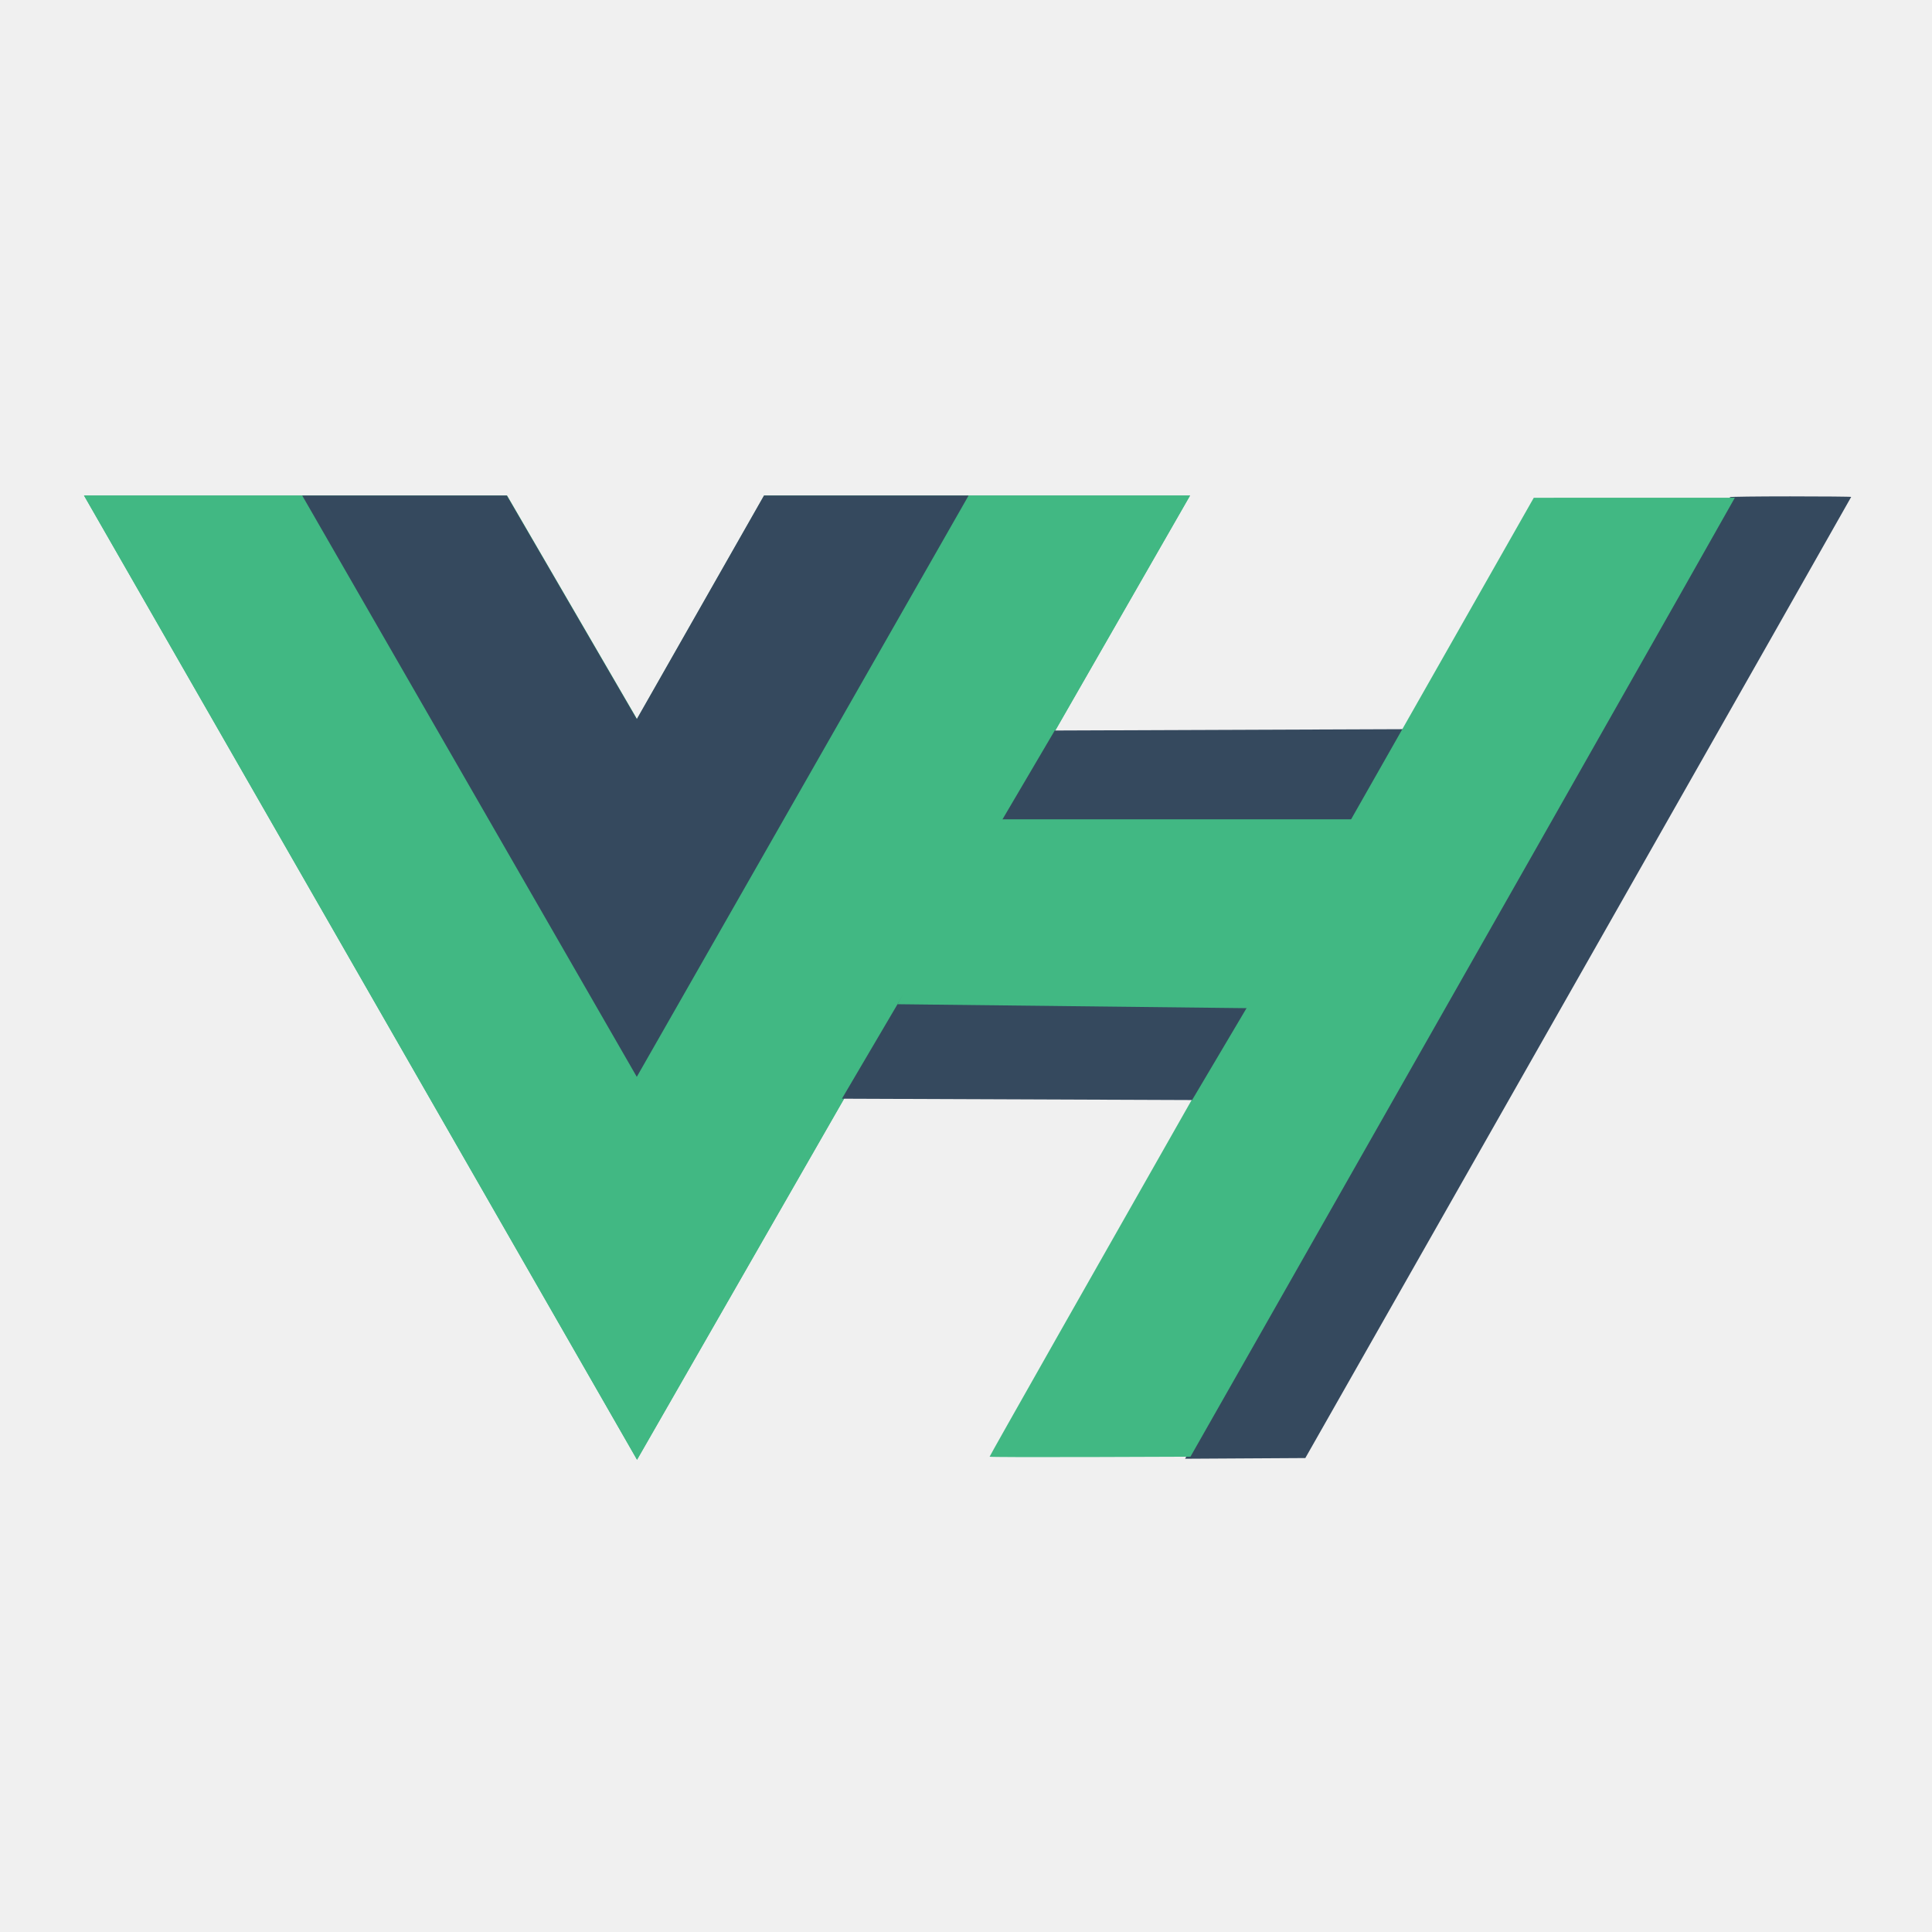
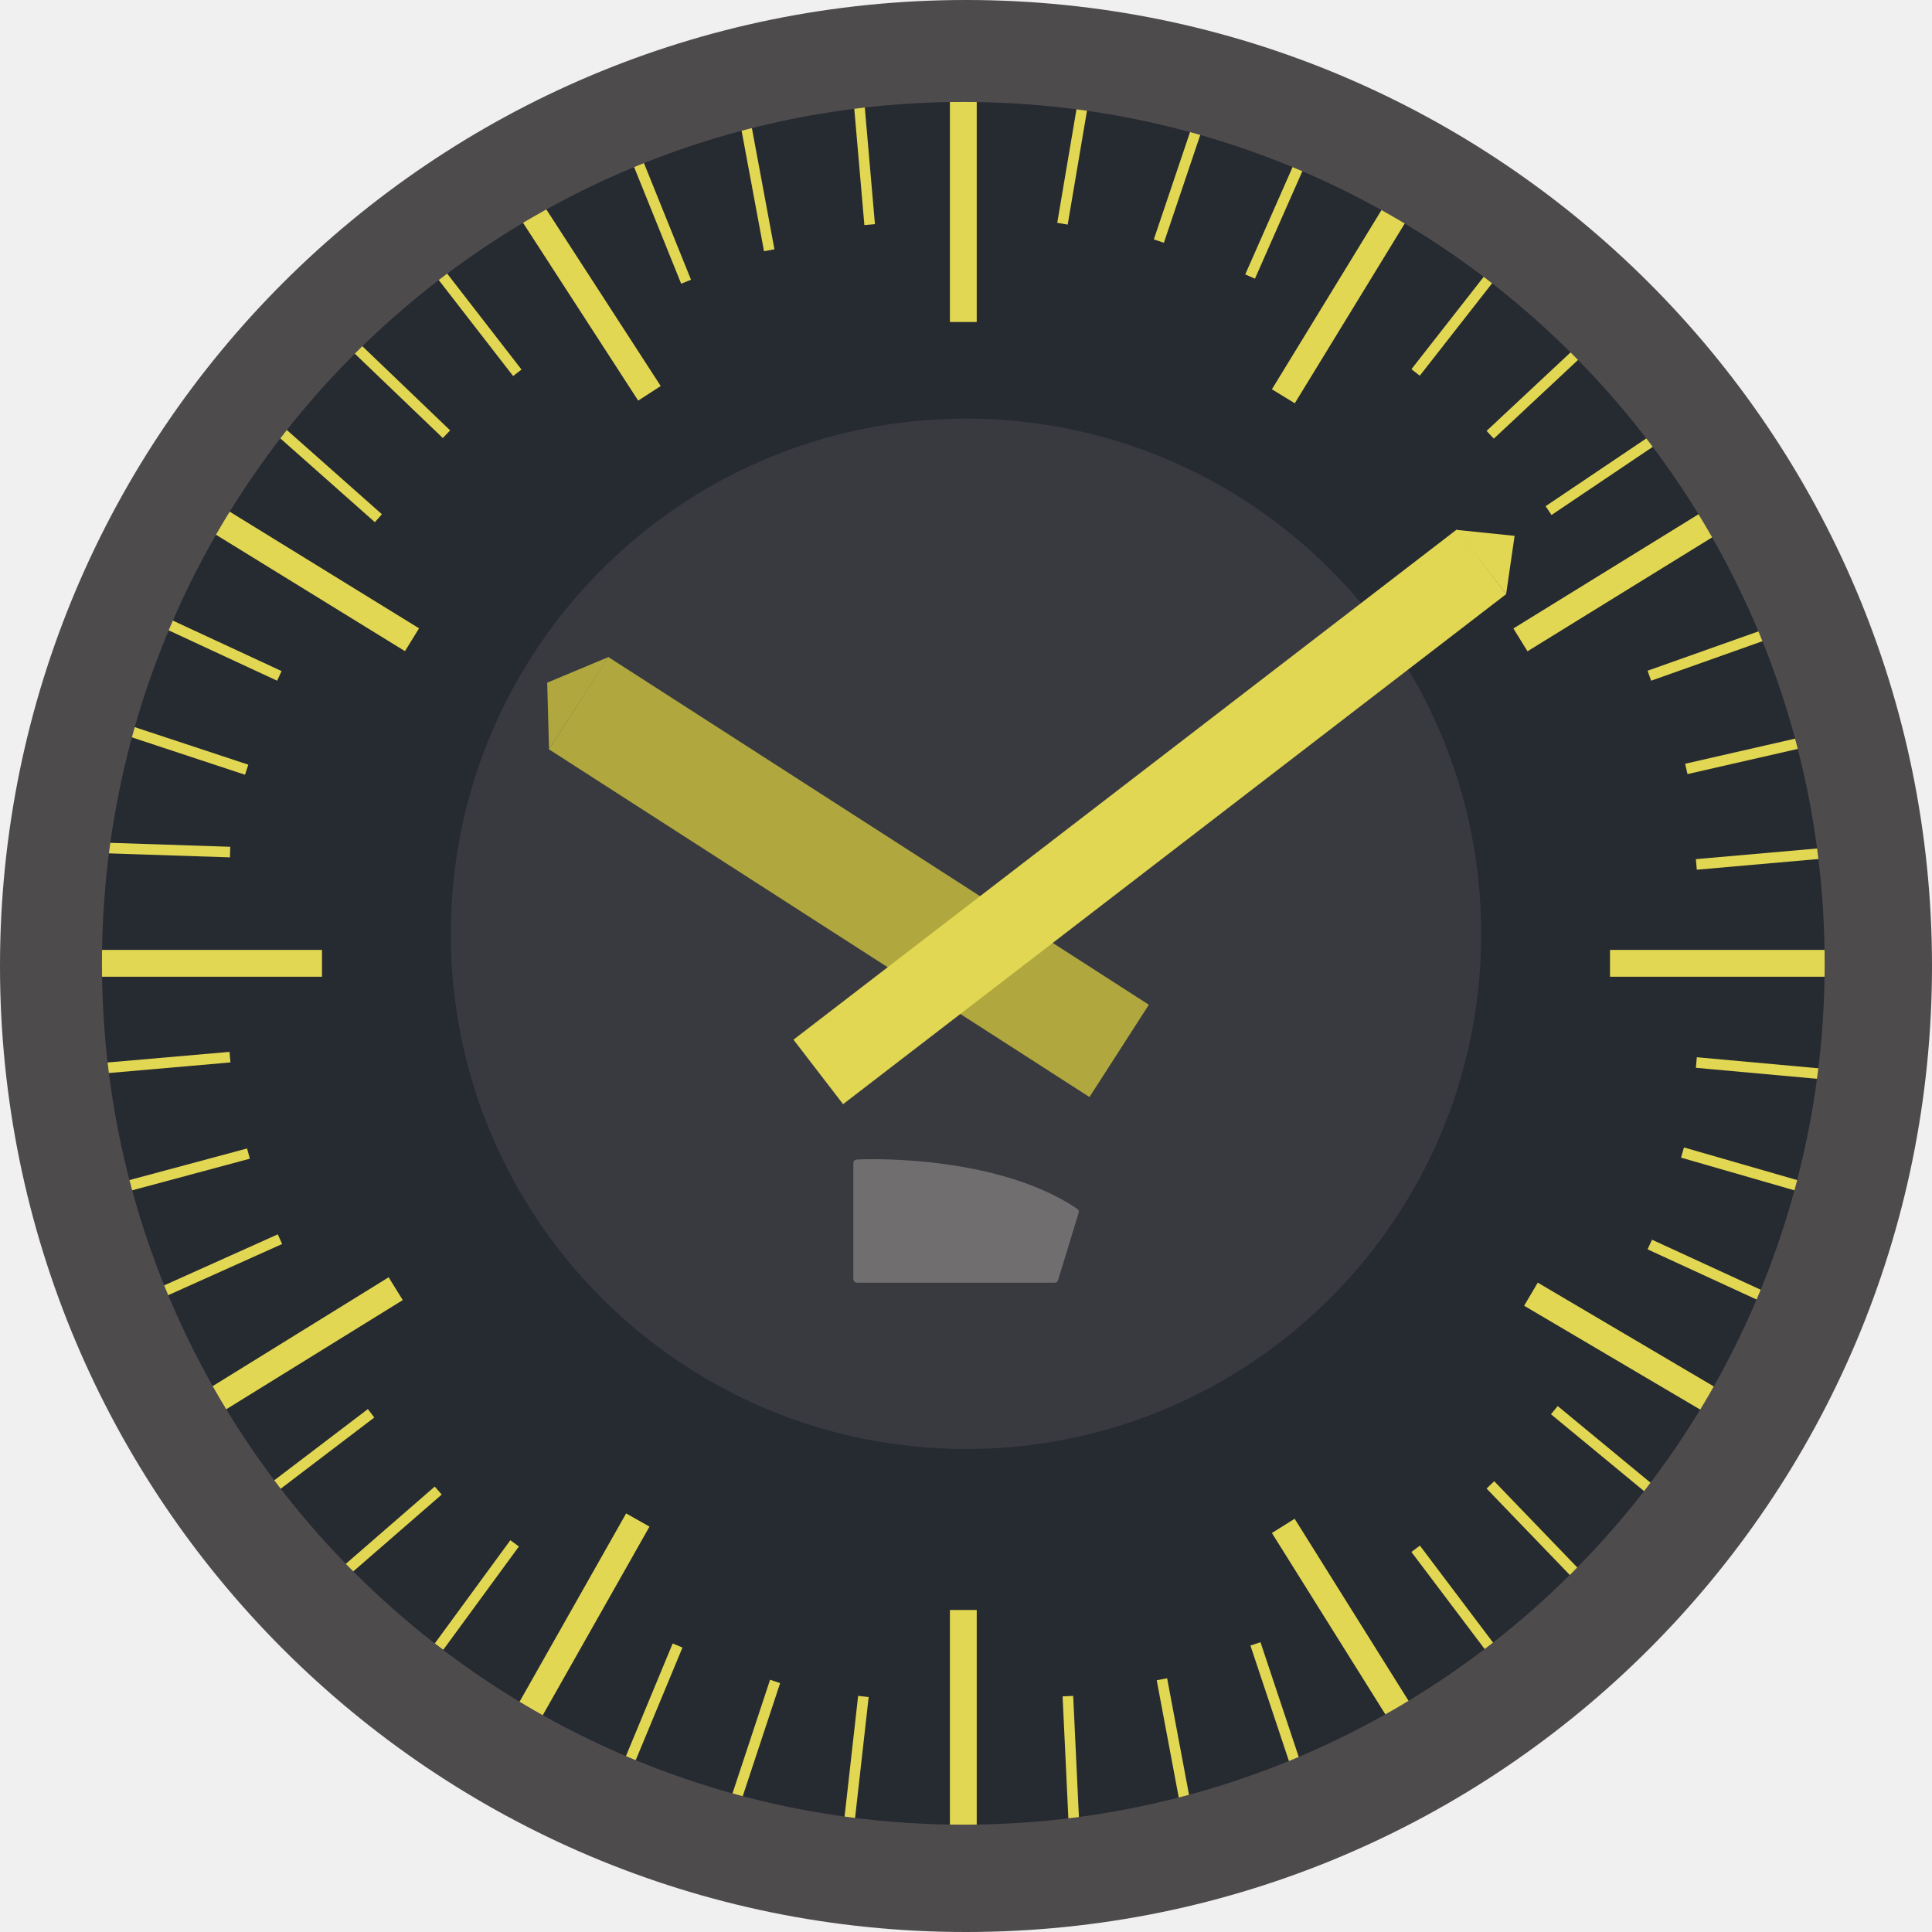
- <svg xmlns="http://www.w3.org/2000/svg" width="1200" height="1200" class="icon" viewBox="0 0 3280.944 2800">
-   <path fill="#41b883" d="M1645.332 601.004h375.675L1081.82 2238.478 142.636 601.004h718.477l220.708 379.704 216.013-379.704z" />
-   <path fill="#41b883" d="M142.636 601.004l939.185 1637.474 939.186-1637.474h-375.675l-563.51 982.484-568.208-982.484z" />
-   <path fill="#35495e" d="M513.188 601.004l568.207 987.23 563.511-987.23h-347.498l-216.013 379.704-220.708-379.704zM1607.792 1311.83l594.678 2.293 187.353-316.325-598.662 2.292zM2198.506 1909.57C2867.436 732.7 2939.502 605.426 2937.874 603.78c-.715-.723 45.303-1.314 102.262-1.314s103.562.428 103.562.951c0 .523-208.57 367.978-463.491 816.567L2216.715 2235.6l-102.1.596-102.102.596z" />
-   <path fill="#41b883" d="M1680.563 2233.328c0-1.34 168.208-298.145 440.375-777.048a4135645.775 4135645.775 0 00337.619-594.19l146.13-257.25 170.746-.04 170.747-.04-5.536 9.741c-3.044 5.358-43.727 77.302-90.407 159.875-85.356 150.992-337.562 595.163-656.602 1156.373l-172 302.559-170.536.588c-93.795.322-170.536.069-170.536-.567z" />
-   <path fill="#35495e" d="M1429.783 1625.351l594.679 2.292 187.353-316.324-598.662 2.292z" />
-   <path fill="#41b883" d="M1524.207 1464.903l608.285 6.877 173.746-320.909h-619.072z" />
+ <svg xmlns="http://www.w3.org/2000/svg" width="360" height="360" viewBox="0 0 360 360" fill="none">
+   <circle cx="180" cy="180" r="180" fill="#4E4B4D" />
+   <circle cx="180" cy="180" r="164" fill="#262A31" />
+   <circle cx="180" cy="174" r="96" fill="#393A3F" />
+   <g clip-path="url(#clip0_1104_2)">
+     <path d="M159.775 216.055C159.307 216.075 159.004 216.301 159.004 216.783V238.294C159.004 238.669 159.261 239.008 159.657 239.008H196.412C196.742 239.008 197.006 238.977 197.161 238.521C197.161 238.521 200.886 226.341 200.951 226.121C201.089 225.661 200.999 225.427 200.624 225.177C188.653 217.162 170.748 216 162.627 216C161.461 216 160.498 216.024 159.778 216.054" fill="#716E6F" />
+   </g>
+   <rect x="177" y="16" width="5" height="44" fill="#E2D752" />
+   <rect x="95" y="37.718" width="5" height="44" transform="rotate(-32.9276 95 37.7178)" fill="#E2D752" />
+   <rect x="284" y="243.307" width="5" height="44" transform="rotate(-59.472 284 243.307)" fill="#E2D752" />
+   <rect x="38" y="98.257" width="5" height="44" transform="rotate(-58.3662 38 98.2571)" fill="#E2D752" />
+   <rect x="237" y="285.651" width="5" height="44" transform="rotate(-32.0287 237 285.651)" fill="#E2D752" />
+   <rect x="116.671" y="282" width="5" height="44" transform="rotate(29.5072 116.671 282)" fill="#E2D752" />
+   <rect x="72.42" y="238" width="5" height="44" transform="rotate(58.261 72.4199 238)" fill="#E2D752" />
+   <rect x="259.956" y="35" width="5" height="44" transform="rotate(31.4487 259.956 35)" fill="#E2D752" />
+   <rect x="319.445" y="94" width="5" height="44" transform="rotate(58.3241 319.445 94)" fill="#E2D752" />
+   <rect x="329.485" y="117" width="1.976" height="23.858" transform="rotate(70.4633 329.485 117)" fill="#E2D752" />
+   <rect x="337.259" y="137" width="1.976" height="23.858" transform="rotate(77.1294 337.259 137)" fill="#E2D752" />
+   <rect x="339.767" y="158" width="1.976" height="23.858" transform="rotate(84.9766 339.767 158)" fill="#E2D752" />
+   <rect x="339.939" y="199.16" width="1.976" height="23.858" transform="rotate(95.1942 339.939 199.16)" fill="#E2D752" />
+   <rect x="336.705" y="220.42" width="1.976" height="23.858" transform="rotate(106.088 336.705 220.42)" fill="#E2D752" />
+   <rect x="329.498" y="240.977" width="1.976" height="23.858" transform="rotate(114.719 329.498 240.977)" fill="#E2D752" />
+   <rect x="308.655" y="277.191" width="1.976" height="23.858" transform="rotate(129.548 308.655 277.191)" fill="#E2D752" />
+   <rect x="294.973" y="293.185" width="1.976" height="23.858" transform="rotate(136.076 294.973 293.185)" fill="#E2D752" />
+   <rect x="278.945" y="307.046" width="1.976" height="23.858" transform="rotate(142.97 278.945 307.046)" fill="#E2D752" />
+   <rect x="242.42" y="328.634" width="1.976" height="23.858" transform="rotate(161.562 242.42 328.634)" fill="#E2D752" />
+   <rect x="221.883" y="336.171" width="1.976" height="23.858" transform="rotate(169.362 221.883 336.171)" fill="#E2D752" />
+   <rect x="201.1" y="339.832" width="1.976" height="23.858" transform="rotate(177.292 201.1 339.832)" fill="#E2D752" />
+   <rect x="159.198" y="339.927" width="1.976" height="23.858" transform="rotate(-173.582 159.198 339.927)" fill="#E2D752" />
+   <rect x="137.876" y="336.272" width="1.976" height="23.858" transform="rotate(-161.7 137.876 336.272)" fill="#E2D752" />
+   <rect x="118.022" y="329.032" width="1.976" height="23.858" transform="rotate(-157.457 118.022 329.032)" fill="#E2D752" />
+   <rect x="82.594" y="307.416" width="1.976" height="23.858" transform="rotate(-143.783 82.5938 307.416)" fill="#E2D752" />
+   <rect x="64.296" y="294.139" width="1.976" height="23.858" transform="rotate(-130.984 64.2957 294.139)" fill="#E2D752" />
+   <rect x="50.757" y="278.578" width="1.976" height="23.858" transform="rotate(-127.263 50.7571 278.578)" fill="#E2D752" />
+   <rect x="30.81" y="241.579" width="1.976" height="23.858" transform="rotate(-114.19 30.8096 241.579)" fill="#E2D752" />
+   <rect x="23.513" y="222.099" width="1.976" height="23.858" transform="rotate(-105.04 23.5127 222.099)" fill="#E2D752" />
+   <rect x="19.171" y="200.038" width="1.976" height="23.858" transform="rotate(-94.9782 19.1714 200.038)" fill="#E2D752" />
+   <rect x="19" y="158.975" width="1.976" height="23.858" transform="rotate(-88.1172 19 158.975)" fill="#E2D752" />
+   <rect x="23" y="136.876" width="1.976" height="23.858" transform="rotate(-71.7103 23 136.876)" fill="#E2D752" />
+   <rect x="30" y="116.792" width="1.976" height="23.858" transform="rotate(-65.0906 30 116.792)" fill="#E2D752" />
+   <rect x="52" y="81.478" width="1.976" height="23.858" transform="rotate(-48.4517 52 81.4785)" fill="#E2D752" />
+   <rect x="65.288" y="65.109" width="1.976" height="23.858" transform="rotate(-46.2095 65.2881 65.1091)" fill="#E2D752" />
+   <rect x="81" y="51.21" width="1.976" height="23.858" transform="rotate(-37.772 81 51.21)" fill="#E2D752" />
+   <rect x="118" y="30.739" width="1.976" height="23.858" transform="rotate(-21.9721 118 30.7393)" fill="#E2D752" />
+   <rect x="138" y="23.361" width="1.976" height="23.858" transform="rotate(-10.5388 138 23.3613)" fill="#E2D752" />
+   <rect x="159" y="18.171" width="1.976" height="23.858" transform="rotate(-4.9619 159 18.1709)" fill="#E2D752" />
+   <rect x="200.986" y="18" width="1.976" height="23.858" transform="rotate(9.61784 200.986 18)" fill="#E2D752" />
+   <rect x="222.628" y="22" width="1.976" height="23.858" transform="rotate(18.6463 222.628 22)" fill="#E2D752" />
+   <rect x="241.661" y="29.306" width="1.976" height="23.858" transform="rotate(23.8044 241.661 29.3059)" fill="#E2D752" />
+   <rect x="277.701" y="50" width="1.976" height="23.858" transform="rotate(38.0372 277.701 50)" fill="#E2D752" />
+   <rect x="294.43" y="64" width="1.976" height="23.858" transform="rotate(46.9326 294.43 64)" fill="#E2D752" />
+   <rect x="307.792" y="81" width="1.976" height="23.858" transform="rotate(56.0556 307.792 81)" fill="#E2D752" />
+   <rect x="177" y="300" width="5" height="44" fill="#E2D752" />
+   <rect x="300" y="182" width="5" height="44" transform="rotate(-90 300 182)" fill="#E2D752" />
+   <rect x="16" y="182" width="5" height="44" transform="rotate(-90 16 182)" fill="#E2D752" />
+   <circle cx="179.5" cy="179.5" r="165.5" stroke="#4E4B4D" stroke-width="10" />
+   <rect x="203.008" y="204.417" width="119.76" height="20.447" transform="rotate(-147.247 203.008 204.417)" fill="#B0A83E" />
+   <rect x="147.855" y="193.73" width="155.882" height="15.158" transform="rotate(-37.5671 147.855 193.73)" fill="#E2D752" />
+   <path d="M282.224 99.848L280.647 110.696L271.32 98.725L282.224 99.848Z" fill="#E2D752" />
+   <path d="M101.96 127.207L113.393 122.425L102.305 139.594L101.96 127.207Z" fill="#B0A83E" />
+   <defs>
+     <clipPath id="clip0_1104_2">
+       <rect width="42" height="23" fill="white" transform="translate(159 216)" />
+     </clipPath>
+   </defs>
</svg>
